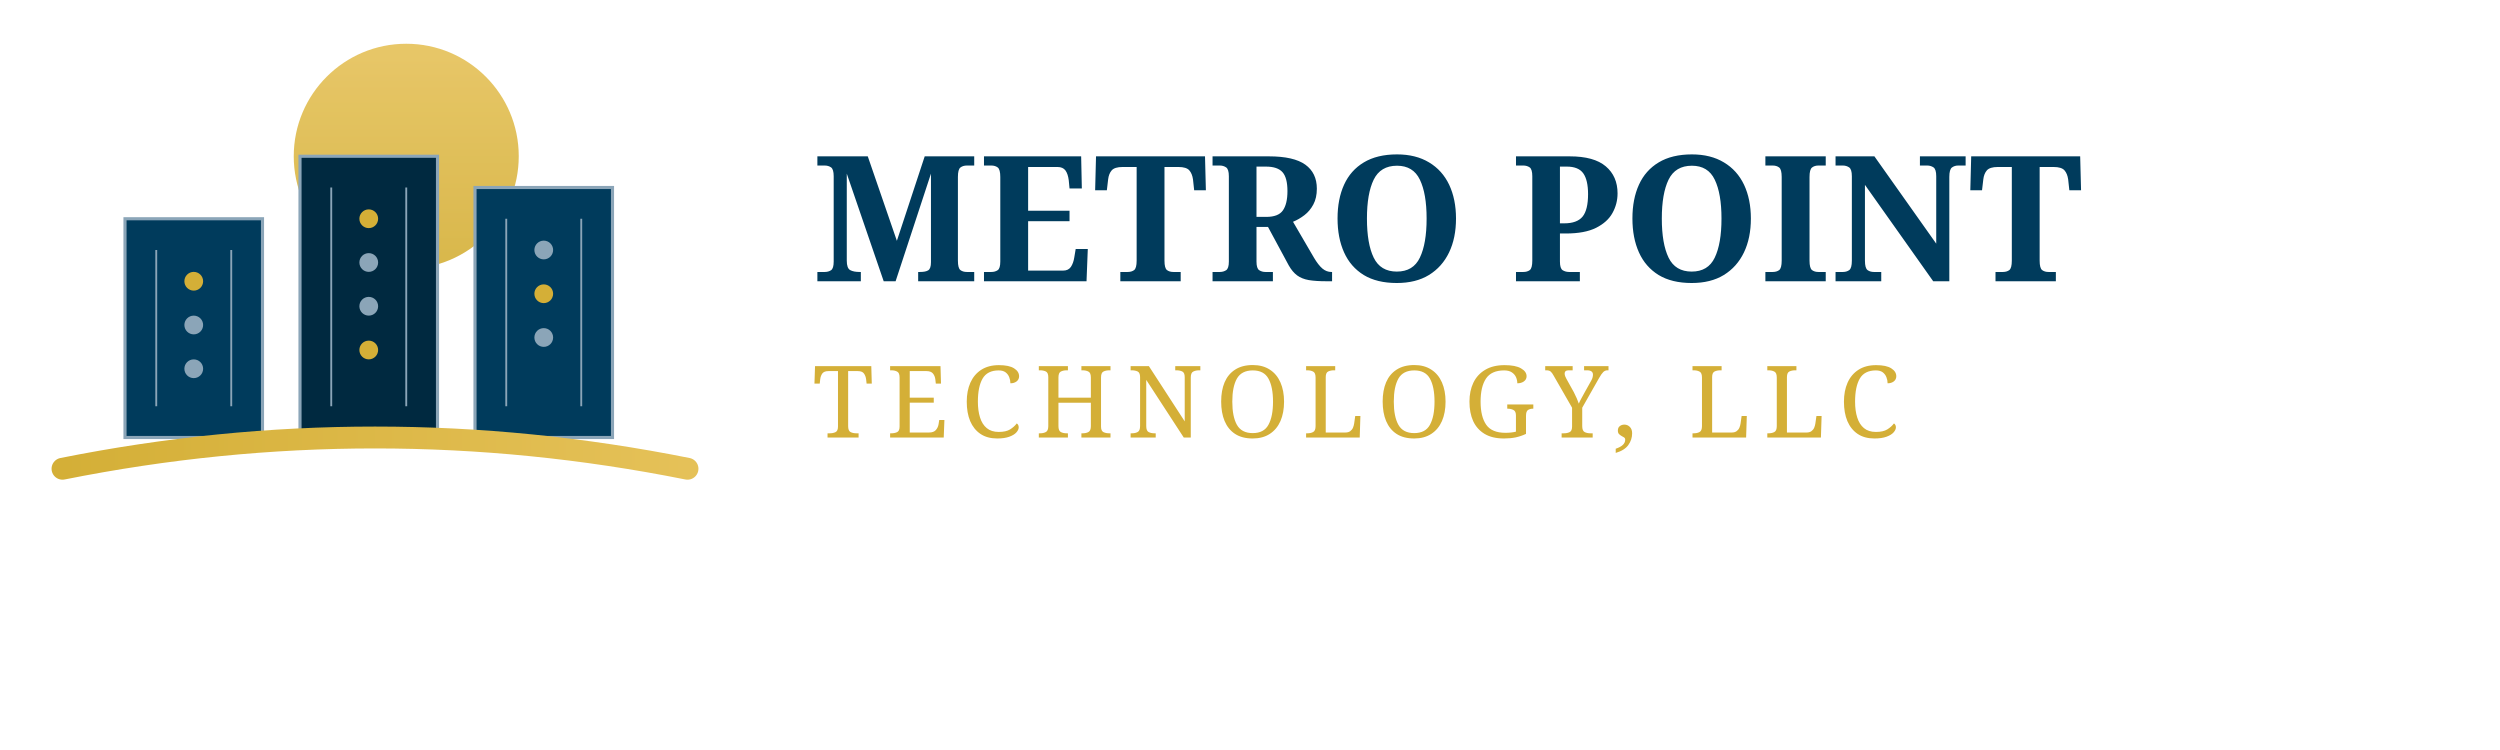
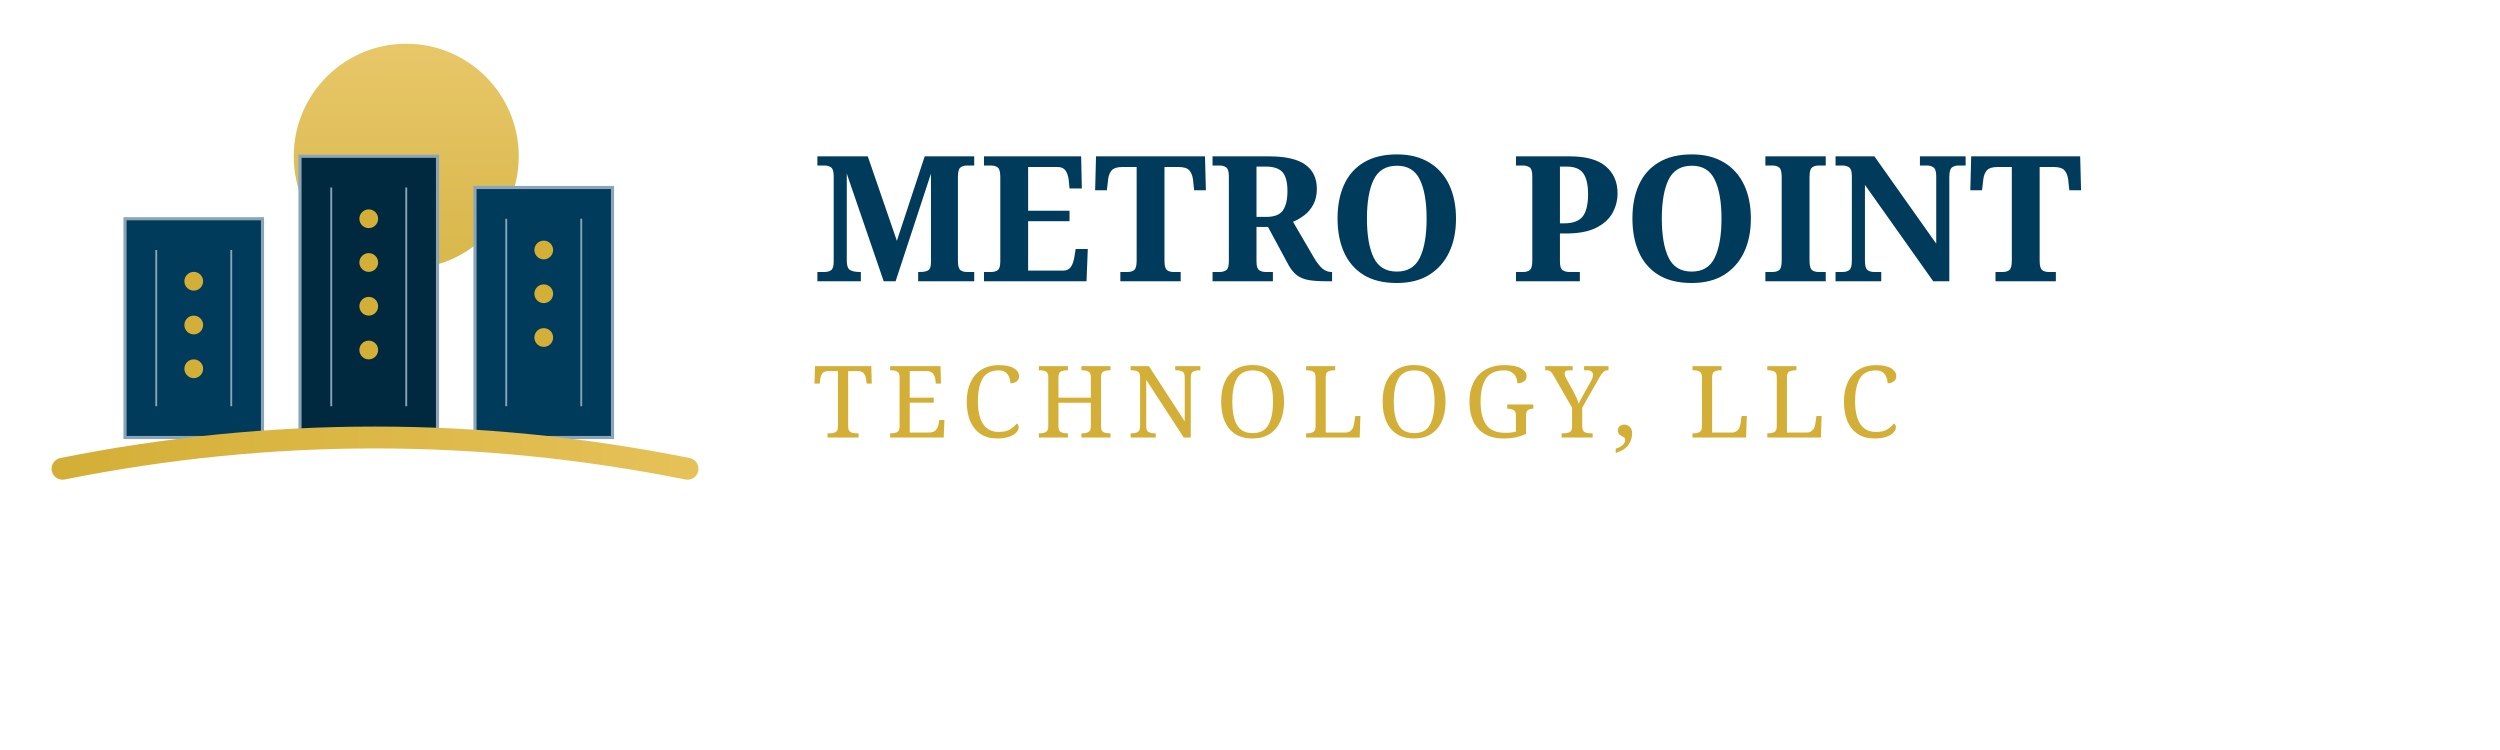
<svg xmlns="http://www.w3.org/2000/svg" viewBox="0 0 400 120" width="400" height="120">
  <defs>
    <linearGradient id="sunGradient" x1="0%" y1="0%" x2="0%" y2="100%">
      <stop offset="0%" style="stop-color:#E5C158;stop-opacity:1" />
      <stop offset="100%" style="stop-color:#D4AF37;stop-opacity:1" />
    </linearGradient>
    <linearGradient id="swooshGradient" x1="0%" y1="0%" x2="100%" y2="0%">
      <stop offset="0%" style="stop-color:#D4AF37;stop-opacity:1" />
      <stop offset="100%" style="stop-color:#E5C158;stop-opacity:1" />
    </linearGradient>
    <style>
      @keyframes blink1 {
        0%, 100% { opacity: 1; }
        50% { opacity: 0.3; }
      }
      @keyframes blink2 {
        0%, 100% { opacity: 1; }
        40% { opacity: 0.3; }
      }
      @keyframes blink3 {
        0%, 100% { opacity: 1; }
        60% { opacity: 0.3; }
      }
      @keyframes blink4 {
        0%, 100% { opacity: 1; }
        35% { opacity: 0.3; }
      }
      @keyframes blink5 {
        0%, 100% { opacity: 1; }
        55% { opacity: 0.3; }
      }
      @keyframes blink6 {
        0%, 100% { opacity: 1; }
        45% { opacity: 0.3; }
      }
      @keyframes blink7 {
        0%, 100% { opacity: 1; }
        65% { opacity: 0.3; }
      }
      @keyframes blink8 {
        0%, 100% { opacity: 1; }
        30% { opacity: 0.3; }
      }
      @keyframes blink9 {
        0%, 100% { opacity: 1; }
        70% { opacity: 0.3; }
      }

      .light1 { animation: blink1 2.3s infinite; }
      .light2 { animation: blink2 1.8s infinite; }
      .light3 { animation: blink3 2.1s infinite; }
      .light4 { animation: blink4 1.5s infinite; }
      .light5 { animation: blink5 2.5s infinite; }
      .light6 { animation: blink6 1.9s infinite; }
      .light7 { animation: blink7 2.2s infinite; }
      .light8 { animation: blink8 1.7s infinite; }
      .light9 { animation: blink9 2.4s infinite; }
    </style>
  </defs>
  <circle cx="65" cy="25" r="18" fill="url(#sunGradient)" opacity="0.9" />
  <g>
    <rect x="20" y="35" width="22" height="35" fill="#003B5C" stroke="#8BA5B8" stroke-width="0.5" />
    <line x1="25" y1="40" x2="25" y2="65" stroke="#8BA5B8" stroke-width="0.3" />
    <line x1="37" y1="40" x2="37" y2="65" stroke="#8BA5B8" stroke-width="0.3" />
    <circle cx="31" cy="45" r="1.5" fill="#D4AF37" class="light1" />
-     <circle cx="31" cy="52" r="1.5" fill="#8BA5B8" class="light2" />
-     <circle cx="31" cy="59" r="1.5" fill="#8BA5B8" class="light3" />
+     <circle cx="31" cy="52" r="1.5" fill="#D4AF37" class="light2" />
+     <circle cx="31" cy="59" r="1.5" fill="#D4AF37" class="light3" />
  </g>
  <g>
    <rect x="48" y="25" width="22" height="45" fill="#002940" stroke="#8BA5B8" stroke-width="0.5" />
    <line x1="53" y1="30" x2="53" y2="65" stroke="#8BA5B8" stroke-width="0.3" />
    <line x1="65" y1="30" x2="65" y2="65" stroke="#8BA5B8" stroke-width="0.3" />
    <circle cx="59" cy="35" r="1.5" fill="#D4AF37" class="light4" />
-     <circle cx="59" cy="42" r="1.5" fill="#8BA5B8" class="light5" />
-     <circle cx="59" cy="49" r="1.5" fill="#8BA5B8" class="light6" />
+     <circle cx="59" cy="42" r="1.5" fill="#D4AF37" class="light5" />
+     <circle cx="59" cy="49" r="1.5" fill="#D4AF37" class="light6" />
    <circle cx="59" cy="56" r="1.5" fill="#D4AF37" class="light7" />
  </g>
  <g>
    <rect x="76" y="30" width="22" height="40" fill="#003B5C" stroke="#8BA5B8" stroke-width="0.5" />
    <line x1="81" y1="35" x2="81" y2="65" stroke="#8BA5B8" stroke-width="0.3" />
    <line x1="93" y1="35" x2="93" y2="65" stroke="#8BA5B8" stroke-width="0.3" />
-     <circle cx="87" cy="40" r="1.5" fill="#8BA5B8" class="light8" />
+     <circle cx="87" cy="40" r="1.5" fill="#D4AF37" class="light8" />
    <circle cx="87" cy="47" r="1.5" fill="#D4AF37" class="light9" />
-     <circle cx="87" cy="54" r="1.5" fill="#8BA5B8" class="light1" />
+     <circle cx="87" cy="54" r="1.5" fill="#D4AF37" class="light1" />
  </g>
  <path d="M 10 75 Q 60 65, 110 75" fill="none" stroke="url(#swooshGradient)" stroke-width="3.5" stroke-linecap="round" />
  <text x="130" y="45" font-family="'Georgia', serif" font-size="28" font-weight="bold" fill="#003B5C">METRO POINT</text>
  <text x="130" y="70" font-family="'Georgia', serif" font-size="16" font-weight="normal" fill="#D4AF37" letter-spacing="2">TECHNOLOGY, LLC</text>
</svg>
